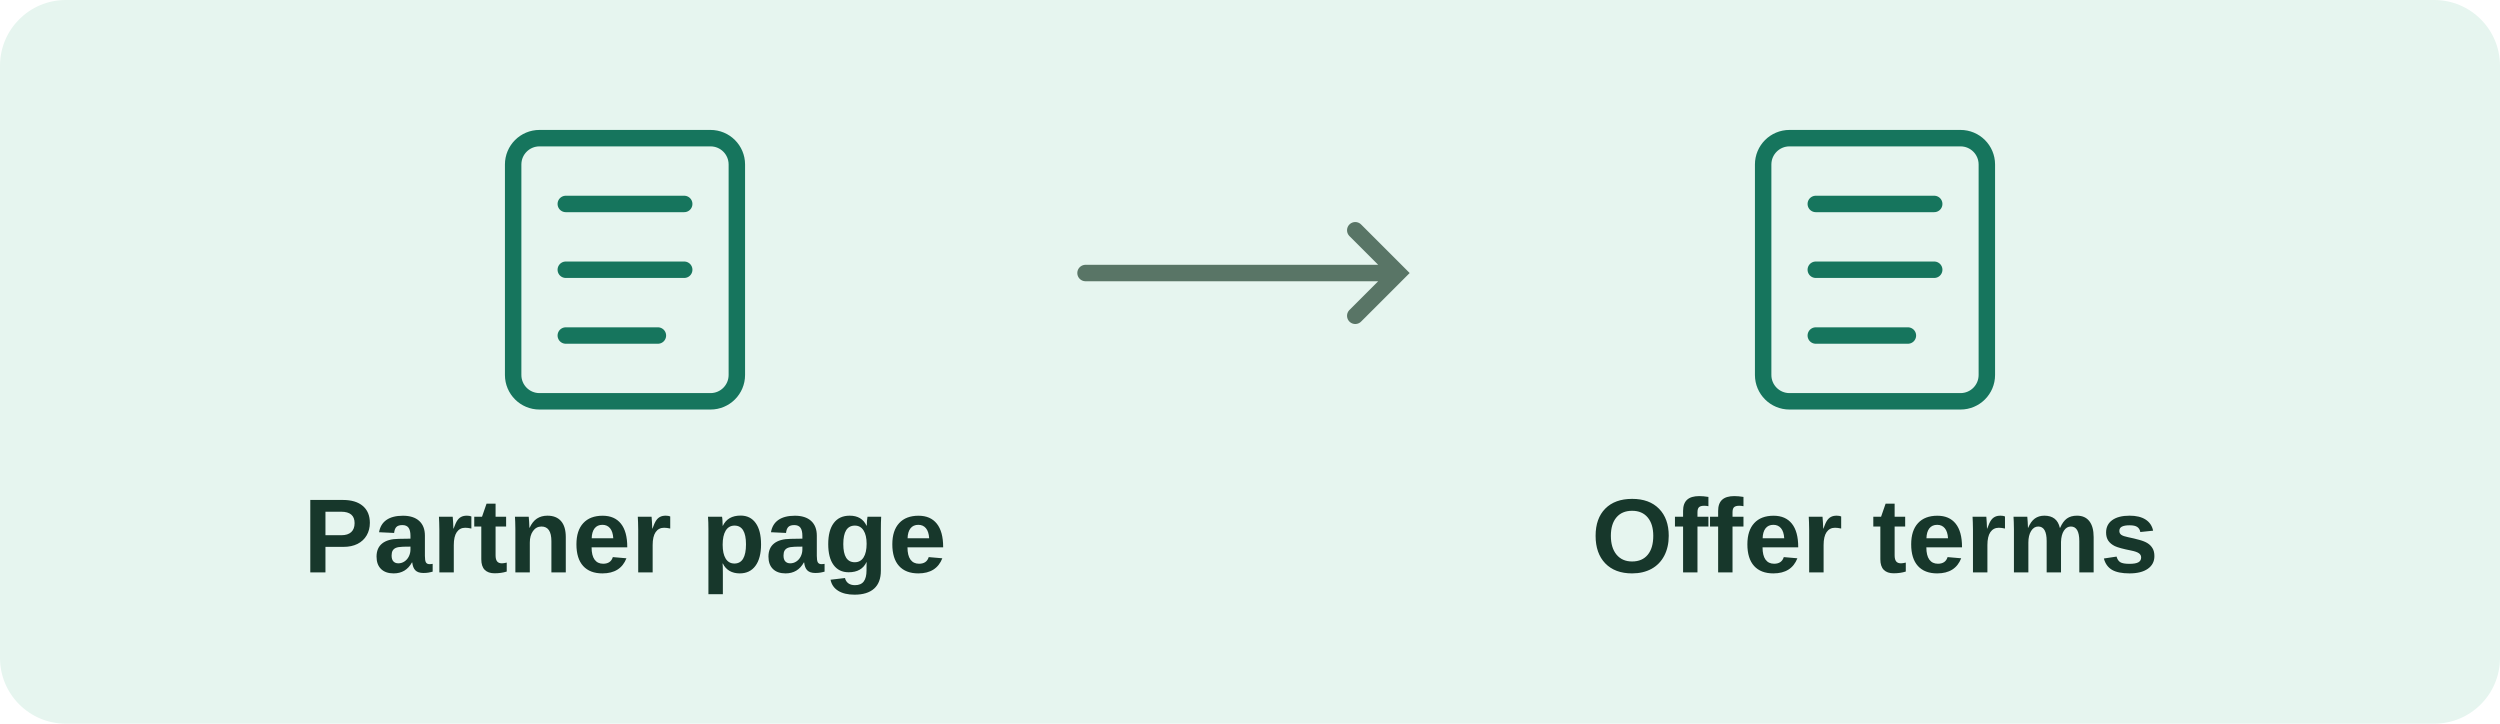
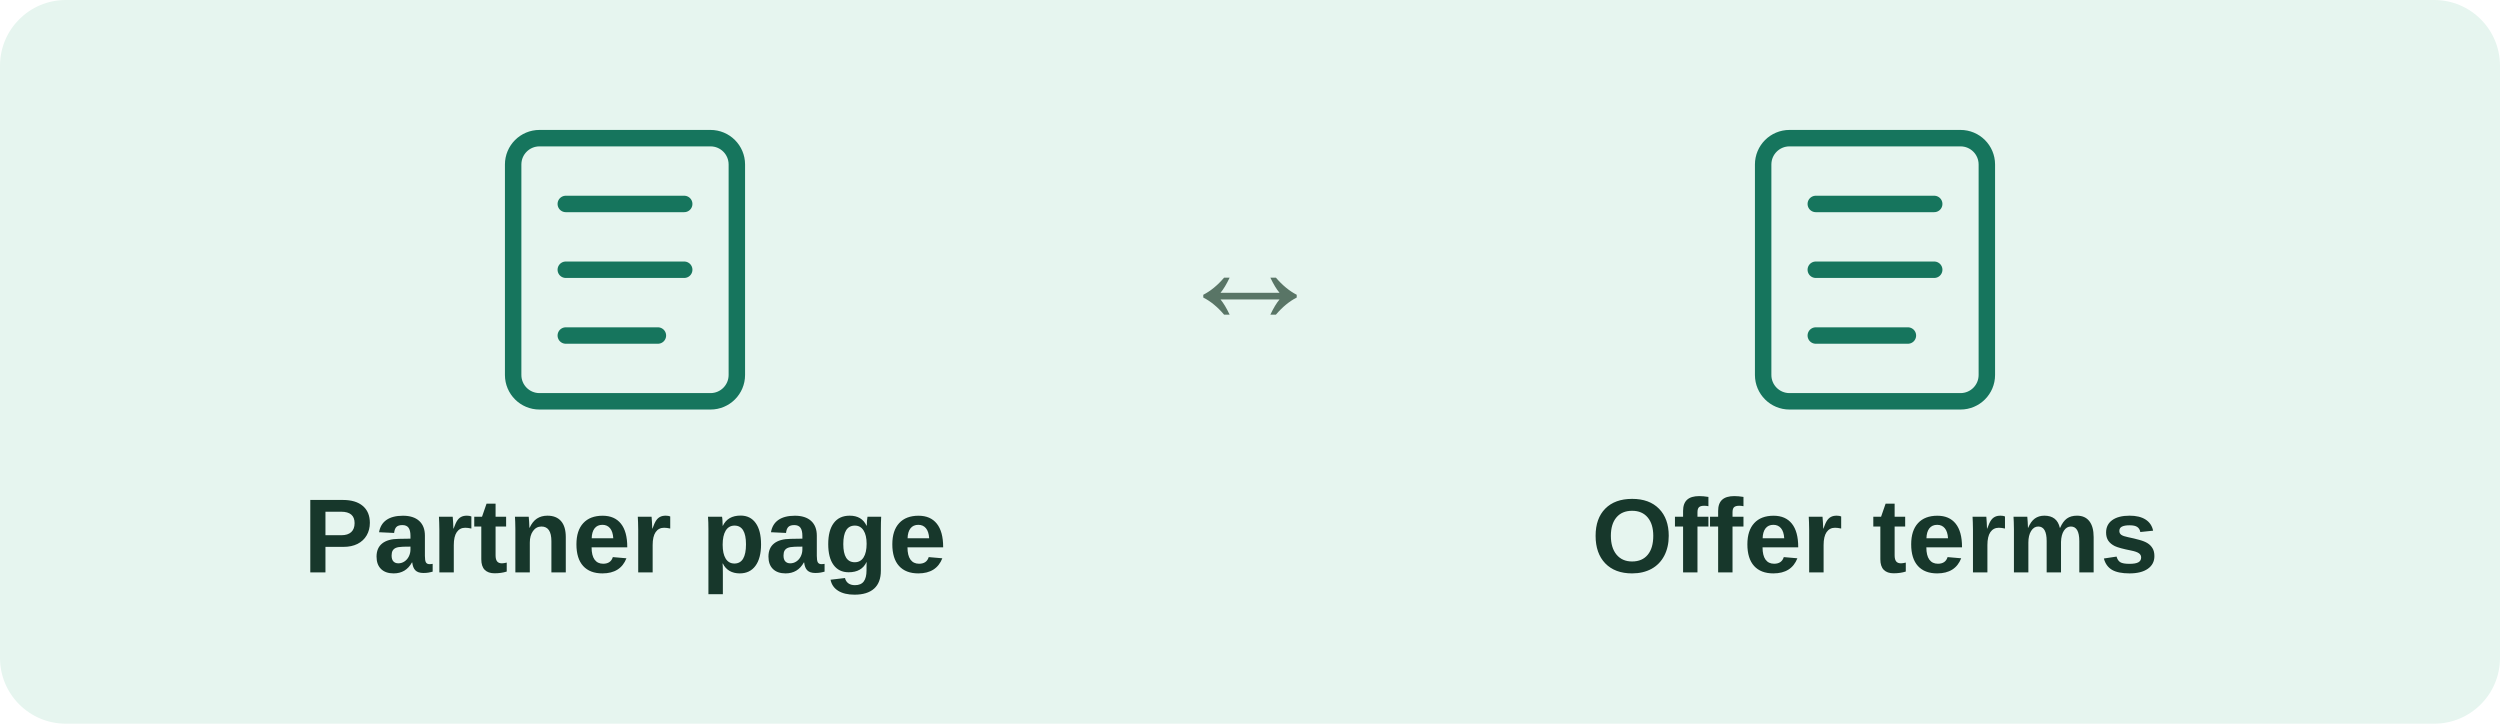
<svg xmlns="http://www.w3.org/2000/svg" viewBox="0 0 760 220" role="img">
  <rect width="760" height="220" rx="20" fill="#e6f5ef" />
  <g transform="translate(190 82)" stroke="#16755d" stroke-width="5" fill="none" stroke-linecap="round" stroke-linejoin="round">
    <rect x="-34" y="-40" width="68" height="80" rx="8" />
    <path d="M-18-20H18M-18 0H18M-18 20H10" />
  </g>
  <text x="190" y="174" text-anchor="middle" font-family="Arial,sans-serif" font-size="32" font-weight="700" fill="#17372b">Partner page</text>
  <g transform="translate(570 82)" stroke="#16755d" stroke-width="5" fill="none" stroke-linecap="round" stroke-linejoin="round">
    <rect x="-34" y="-40" width="68" height="80" rx="8" />
    <path d="M-18-20H18M-18 0H18M-18 20H10" />
  </g>
  <text x="570" y="174" text-anchor="middle" font-family="Arial,sans-serif" font-size="32" font-weight="700" fill="#17372b">Offer terms</text>
-   <path d="M330 83H425M412 70L425 83L412 96" fill="none" stroke="#597566" stroke-width="5" stroke-linecap="round" />
+   <text x="380" y="98" text-anchor="middle" font-family="Arial,sans-serif" font-size="48" fill="#597566">↔</text>
</svg>
